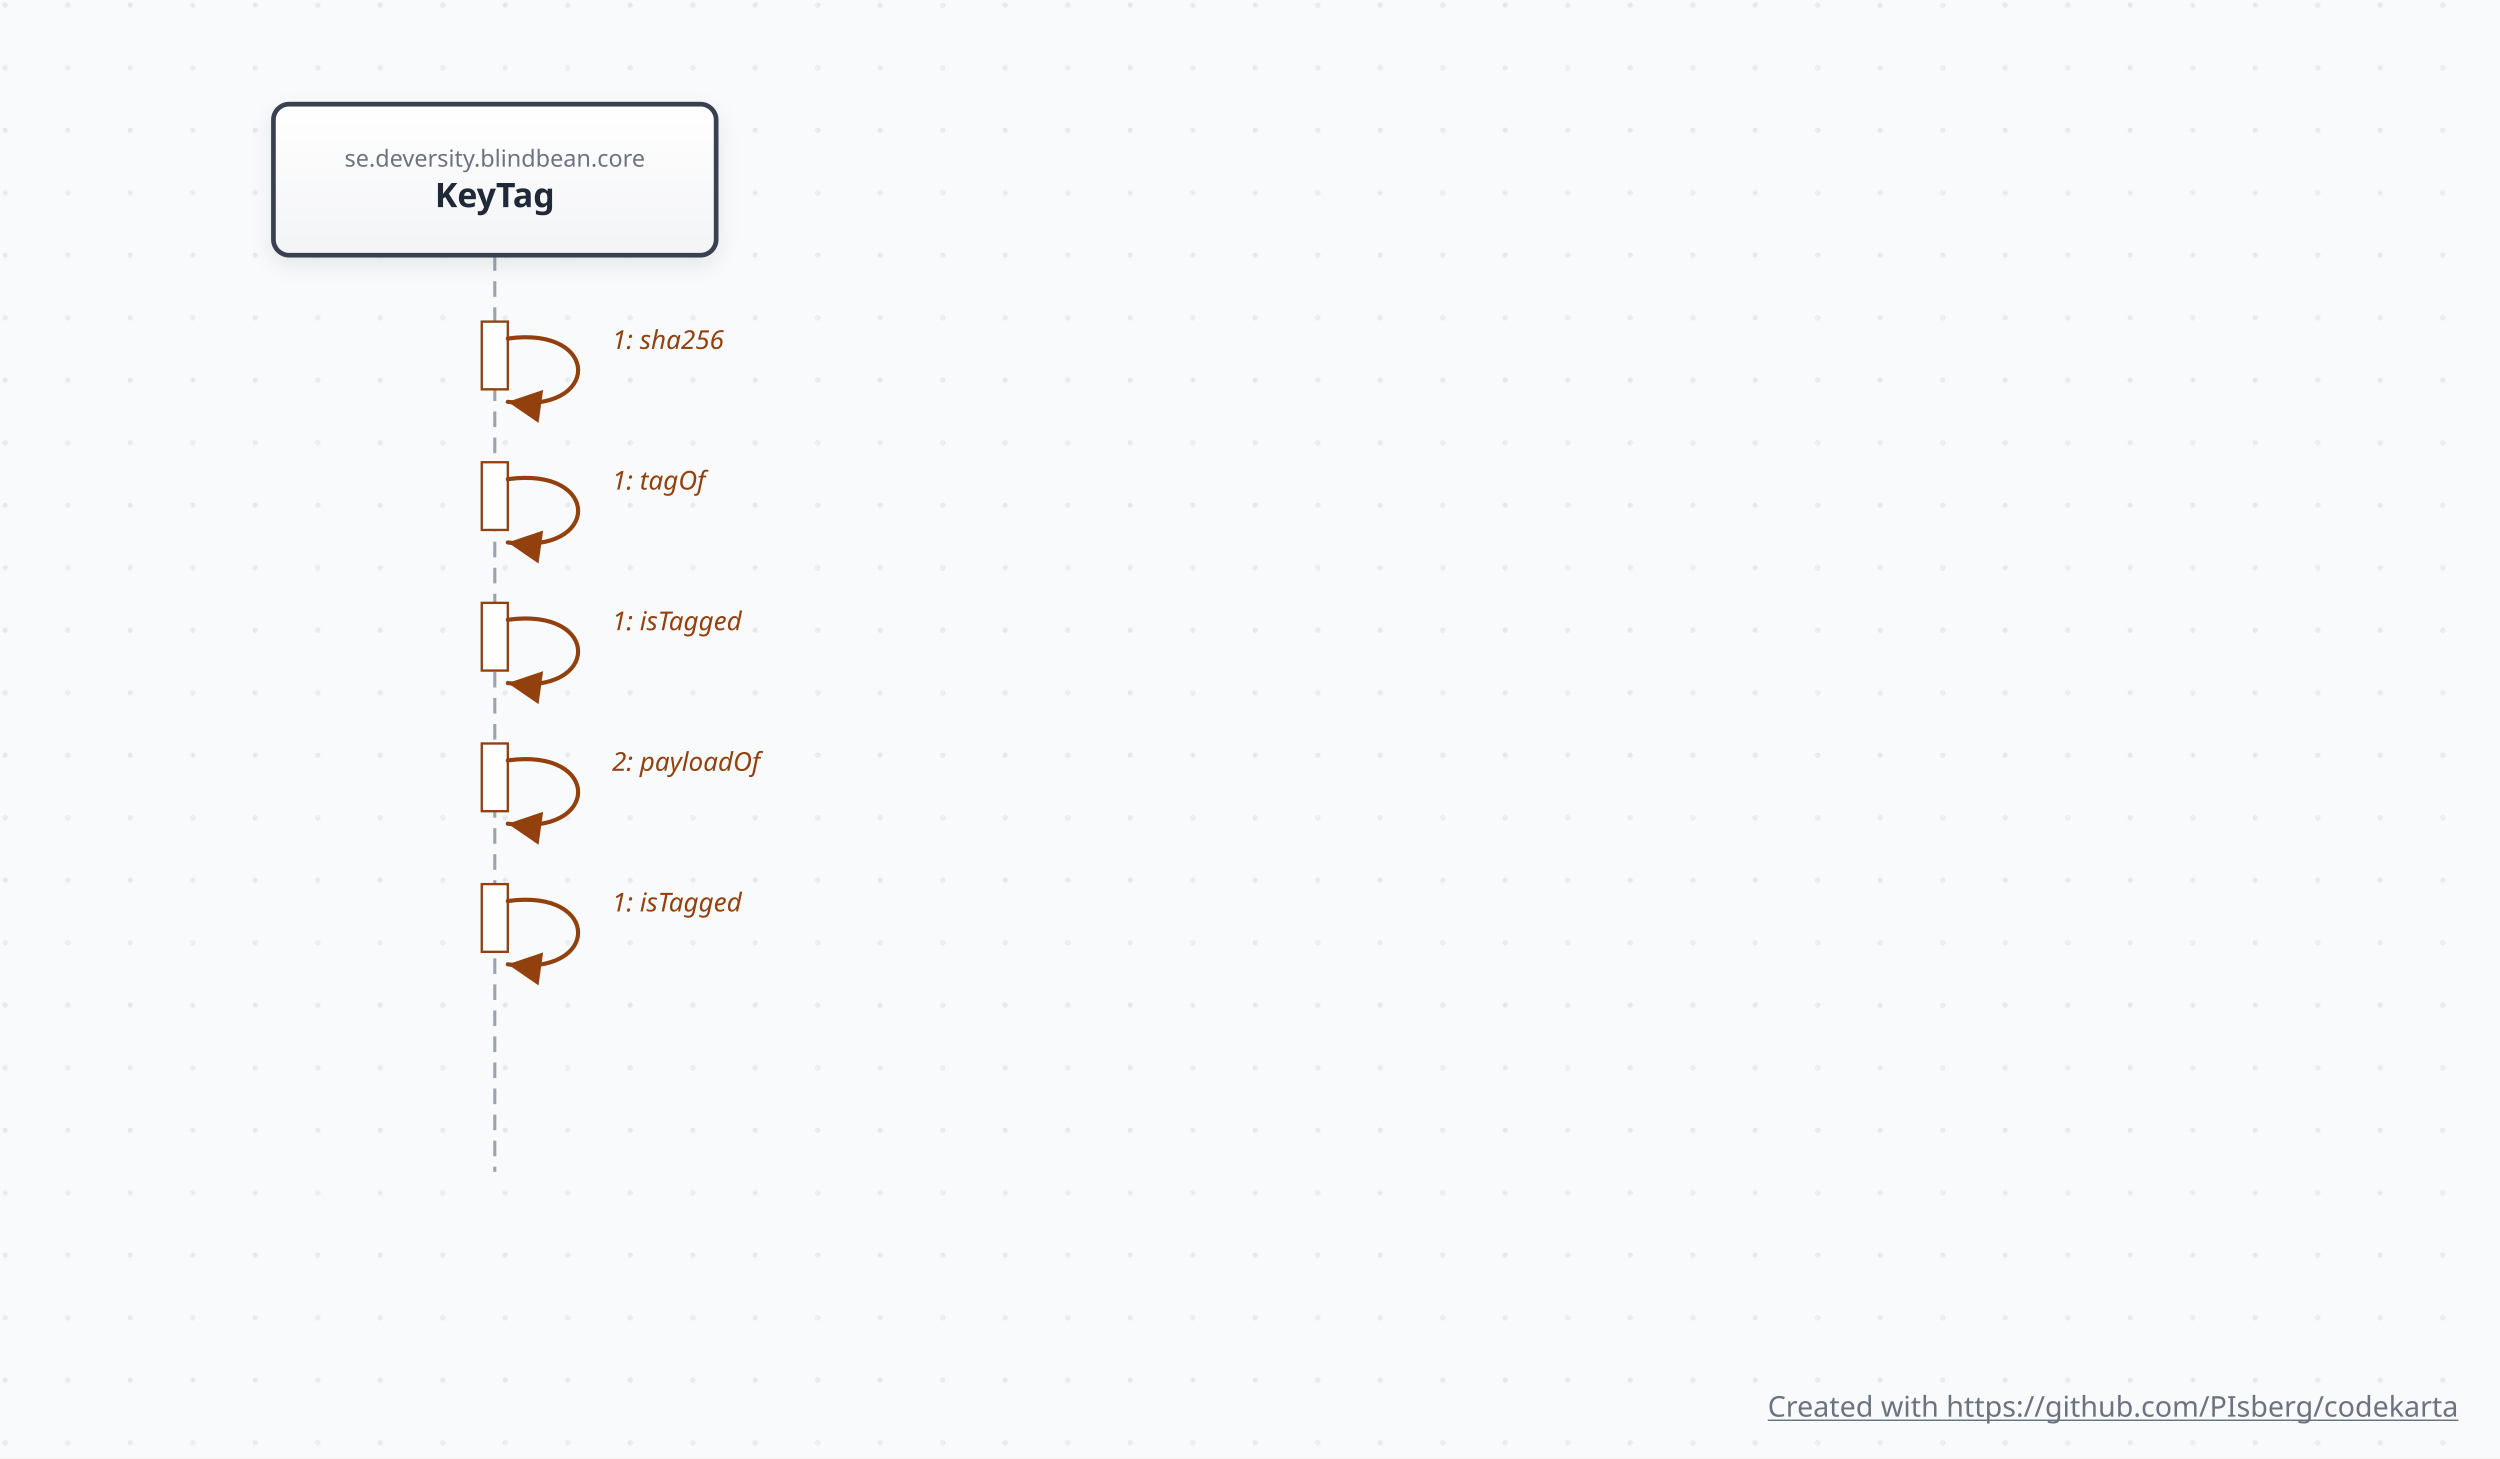
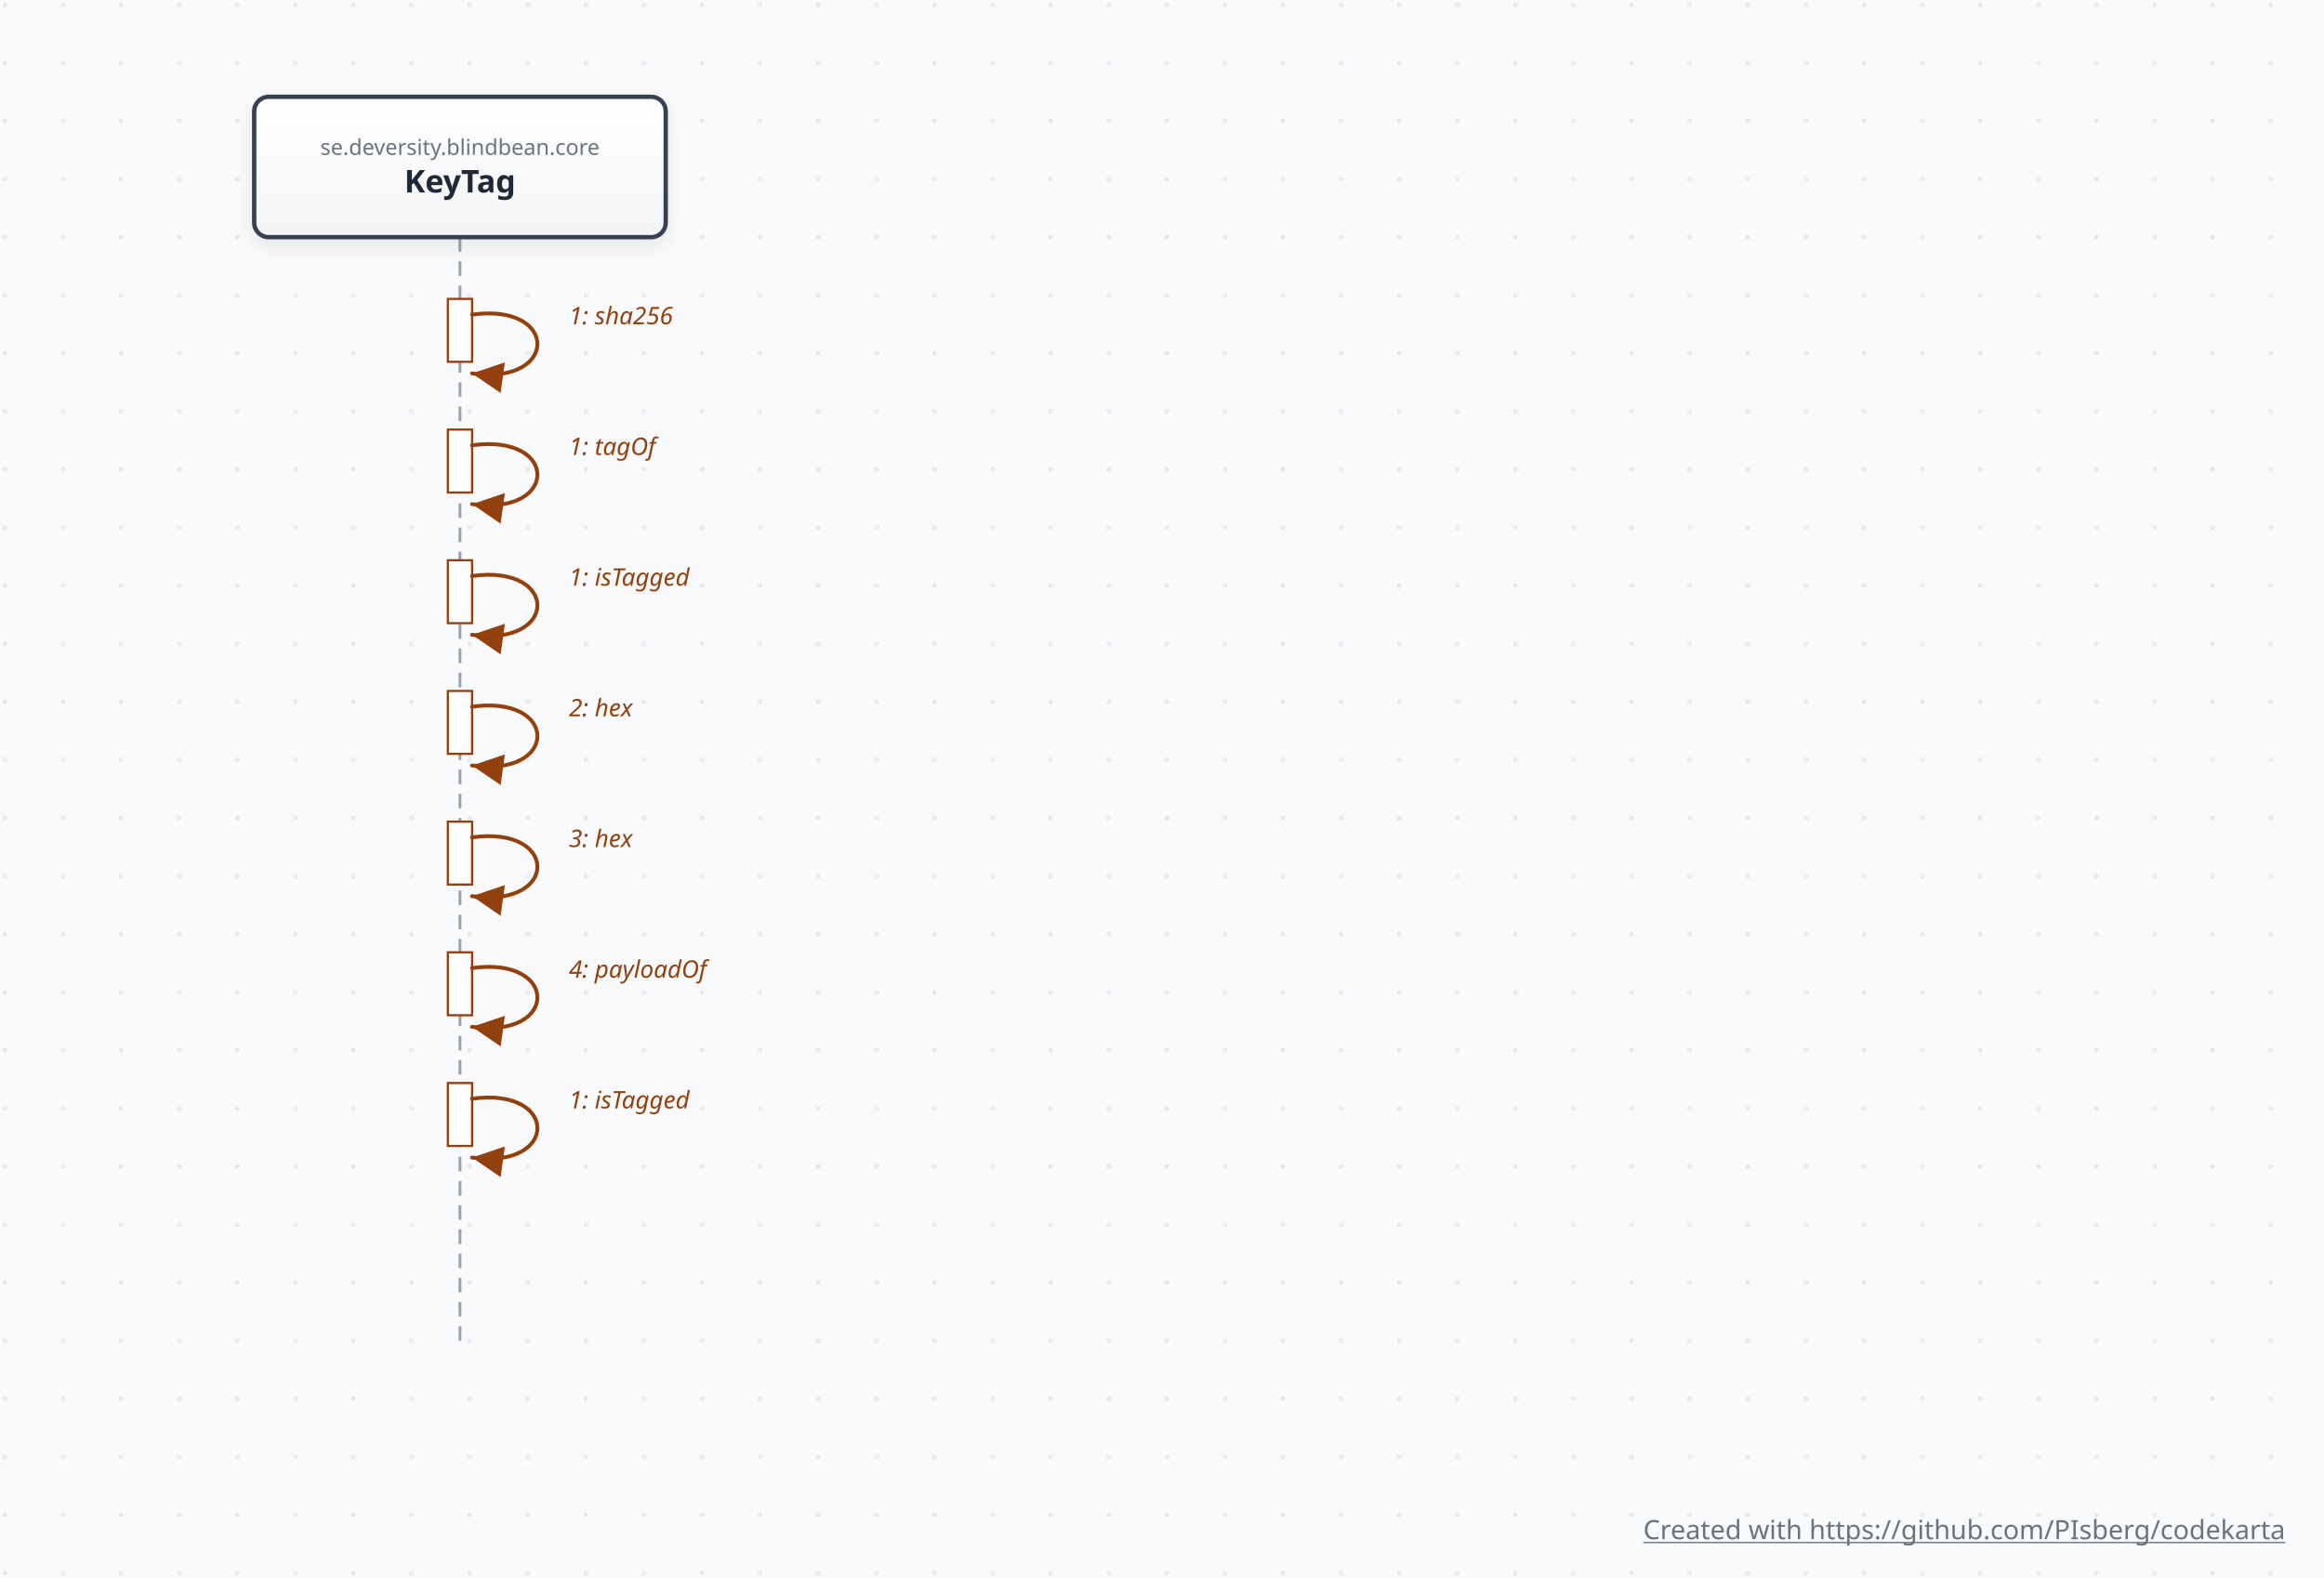
- <svg xmlns="http://www.w3.org/2000/svg" width="960" height="560" viewBox="0 0 960 560">
+ <svg xmlns="http://www.w3.org/2000/svg" width="960" height="652" viewBox="0 0 960 652">
  <defs>
    <style>
svg { font-family: 'Outfit', 'Inter', -apple-system, BlinkMacSystemFont, 'Segoe UI', sans-serif; }
text { font-family: 'Outfit', 'Inter', -apple-system, BlinkMacSystemFont, 'Segoe UI', sans-serif !important; }
.node-rect { transition: filter 0.2s ease, stroke-width 0.2s ease, stroke 0.2s ease; }
.node-rect:hover { stroke-width: 2.2 !important; filter: drop-shadow(0 8px 16px rgba(15, 23, 42, 0.12)) !important; }
.edge-line { stroke-linecap: round; stroke-linejoin: round; transition: stroke-width 0.2s ease; }
.edge-line:hover { stroke-width: 2.5 !important; }
.edge-label { paint-order: stroke; stroke: #f9fafb; stroke-width: 3; font-weight: 500; }
.diagram-attribution { fill: #9ca3af; text-decoration: none; transition: fill 0.2s ease; }
.diagram-attribution:hover { fill: #4b5563; text-decoration: underline; }
.group-rect { transition: stroke-width 0.2s ease; }
.node-label { pointer-events: none; }
</style>
    <filter id="nodeShadow" x="-20%" y="-20%" width="140%" height="140%">
      <feDropShadow dx="0" dy="3" stdDeviation="4" flood-color="#0f172a" flood-opacity="0.08" />
    </filter>
    <linearGradient id="grad-CLASS" x1="0%" y1="0%" x2="0%" y2="100%">
      <stop offset="0%" stop-color="#ffffff" />
      <stop offset="100%" stop-color="#f3f4f6" />
    </linearGradient>
    <linearGradient id="grad-INTERFACE" x1="0%" y1="0%" x2="0%" y2="100%">
      <stop offset="0%" stop-color="#eff6ff" />
      <stop offset="100%" stop-color="#dbeafe" />
    </linearGradient>
    <linearGradient id="grad-MODULE" x1="0%" y1="0%" x2="0%" y2="100%">
      <stop offset="0%" stop-color="#faf5ff" />
      <stop offset="100%" stop-color="#ede9fe" />
    </linearGradient>
    <linearGradient id="grad-METHOD" x1="0%" y1="0%" x2="0%" y2="100%">
      <stop offset="0%" stop-color="#fffbeb" />
      <stop offset="100%" stop-color="#fef3c7" />
    </linearGradient>
    <linearGradient id="grad-PACKAGE" x1="0%" y1="0%" x2="0%" y2="100%">
      <stop offset="0%" stop-color="#ecfdf5" />
      <stop offset="100%" stop-color="#d1fae5" />
    </linearGradient>
    <linearGradient id="grad-EXCEPTION" x1="0%" y1="0%" x2="0%" y2="100%">
      <stop offset="0%" stop-color="#fef2f2" />
      <stop offset="100%" stop-color="#fee2e2" />
    </linearGradient>
    <linearGradient id="grad-STATE" x1="0%" y1="0%" x2="0%" y2="100%">
      <stop offset="0%" stop-color="#f0f9ff" />
      <stop offset="100%" stop-color="#e0f2fe" />
    </linearGradient>
    <pattern id="dotGrid" width="24" height="24" patternUnits="userSpaceOnUse">
      <circle cx="2" cy="2" r="1" fill="#e5e7eb" />
    </pattern>
    <marker id="seq-marker-call" markerWidth="10" markerHeight="8" refX="8" refY="4" orient="auto">
      <path d="M0,0 L8,4 L0,8 Z" fill="#92400e" />
    </marker>
    <marker id="seq-marker-exc" markerWidth="10" markerHeight="8" refX="8" refY="4" orient="auto">
      <path d="M0,0 L8,4 L0,8 Z" fill="#dc2626" />
    </marker>
  </defs>
-   <rect width="960" height="560" fill="#f9fafb" />
-   <rect width="960" height="560" fill="url(#dotGrid)" />
-   <line x1="190.0" y1="98.0" x2="190.0" y2="450.0" stroke="#9ca3af" stroke-width="1.2" stroke-dasharray="6,4" />
+   <rect width="960" height="652" fill="#f9fafb" />
+   <rect width="960" height="652" fill="url(#dotGrid)" />
+   <line x1="190.0" y1="98.0" x2="190.0" y2="558.0" stroke="#9ca3af" stroke-width="1.2" stroke-dasharray="6,4" />
  <rect x="185.0" y="123.5" width="10.0" height="26.0" fill="#ffffff" stroke="#92400e" stroke-width="0.9" />
  <rect x="185.0" y="177.5" width="10.0" height="26.0" fill="#ffffff" stroke="#92400e" stroke-width="0.9" />
  <rect x="185.0" y="231.5" width="10.0" height="26.0" fill="#ffffff" stroke="#92400e" stroke-width="0.9" />
  <rect x="185.0" y="285.5" width="10.0" height="26.0" fill="#ffffff" stroke="#92400e" stroke-width="0.9" />
  <rect x="185.0" y="339.5" width="10.0" height="26.0" fill="#ffffff" stroke="#92400e" stroke-width="0.9" />
+   <rect x="185.0" y="393.5" width="10.0" height="26.0" fill="#ffffff" stroke="#92400e" stroke-width="0.9" />
+   <rect x="185.0" y="447.5" width="10.0" height="26.0" fill="#ffffff" stroke="#92400e" stroke-width="0.9" />
  <path class="edge-line" data-source="se.deversity.blindbean.core.KeyTag.derive" data-target="se.deversity.blindbean.core.KeyTag.sha256" data-type="CALLS" d="M195.0 130.0 C231.0 125.0 231.0 159.3 195.0 154.3" fill="none" stroke="#92400e" stroke-width="1.6" marker-end="url(#seq-marker-call)" />
  <text class="edge-label" data-source="se.deversity.blindbean.core.KeyTag.derive" data-target="se.deversity.blindbean.core.KeyTag.sha256" data-type="CALLS" x="235.0" y="134.0" text-anchor="start" font-family="sans-serif" font-size="10" fill="#92400e" font-style="italic">1: sha256</text>
  <path class="edge-line" data-source="se.deversity.blindbean.core.KeyTag.verifyAndUnwrap" data-target="se.deversity.blindbean.core.KeyTag.tagOf" data-type="CALLS" d="M195.0 184.0 C231.0 179.0 231.0 213.3 195.0 208.3" fill="none" stroke="#92400e" stroke-width="1.6" marker-end="url(#seq-marker-call)" />
  <text class="edge-label" data-source="se.deversity.blindbean.core.KeyTag.verifyAndUnwrap" data-target="se.deversity.blindbean.core.KeyTag.tagOf" data-type="CALLS" x="235.0" y="188.0" text-anchor="start" font-family="sans-serif" font-size="10" fill="#92400e" font-style="italic">1: tagOf</text>
  <path class="edge-line" data-source="se.deversity.blindbean.core.KeyTag.tagOf" data-target="se.deversity.blindbean.core.KeyTag.isTagged" data-type="CALLS" d="M195.0 238.0 C231.0 233.0 231.0 267.3 195.0 262.3" fill="none" stroke="#92400e" stroke-width="1.6" marker-end="url(#seq-marker-call)" />
  <text class="edge-label" data-source="se.deversity.blindbean.core.KeyTag.tagOf" data-target="se.deversity.blindbean.core.KeyTag.isTagged" data-type="CALLS" x="235.0" y="242.0" text-anchor="start" font-family="sans-serif" font-size="10" fill="#92400e" font-style="italic">1: isTagged</text>
-   <path class="edge-line" data-source="se.deversity.blindbean.core.KeyTag.verifyAndUnwrap" data-target="se.deversity.blindbean.core.KeyTag.payloadOf" data-type="CALLS" d="M195.0 292.0 C231.0 287.0 231.0 321.3 195.0 316.3" fill="none" stroke="#92400e" stroke-width="1.6" marker-end="url(#seq-marker-call)" />
-   <text class="edge-label" data-source="se.deversity.blindbean.core.KeyTag.verifyAndUnwrap" data-target="se.deversity.blindbean.core.KeyTag.payloadOf" data-type="CALLS" x="235.0" y="296.0" text-anchor="start" font-family="sans-serif" font-size="10" fill="#92400e" font-style="italic">2: payloadOf</text>
-   <path class="edge-line" data-source="se.deversity.blindbean.core.KeyTag.payloadOf" data-target="se.deversity.blindbean.core.KeyTag.isTagged" data-type="CALLS" d="M195.0 346.0 C231.0 341.0 231.0 375.3 195.0 370.3" fill="none" stroke="#92400e" stroke-width="1.6" marker-end="url(#seq-marker-call)" />
-   <text class="edge-label" data-source="se.deversity.blindbean.core.KeyTag.payloadOf" data-target="se.deversity.blindbean.core.KeyTag.isTagged" data-type="CALLS" x="235.0" y="350.0" text-anchor="start" font-family="sans-serif" font-size="10" fill="#92400e" font-style="italic">1: isTagged</text>
+   <path class="edge-line" data-source="se.deversity.blindbean.core.KeyTag.verifyAndUnwrap" data-target="se.deversity.blindbean.core.KeyTag.hex" data-type="CALLS" d="M195.0 292.0 C231.0 287.0 231.0 321.3 195.0 316.3" fill="none" stroke="#92400e" stroke-width="1.6" marker-end="url(#seq-marker-call)" />
+   <text class="edge-label" data-source="se.deversity.blindbean.core.KeyTag.verifyAndUnwrap" data-target="se.deversity.blindbean.core.KeyTag.hex" data-type="CALLS" x="235.0" y="296.0" text-anchor="start" font-family="sans-serif" font-size="10" fill="#92400e" font-style="italic">2: hex</text>
+   <path class="edge-line" data-source="se.deversity.blindbean.core.KeyTag.verifyAndUnwrap" data-target="se.deversity.blindbean.core.KeyTag.hex" data-type="CALLS" d="M195.0 346.0 C231.0 341.0 231.0 375.3 195.0 370.3" fill="none" stroke="#92400e" stroke-width="1.6" marker-end="url(#seq-marker-call)" />
+   <text class="edge-label" data-source="se.deversity.blindbean.core.KeyTag.verifyAndUnwrap" data-target="se.deversity.blindbean.core.KeyTag.hex" data-type="CALLS" x="235.0" y="350.0" text-anchor="start" font-family="sans-serif" font-size="10" fill="#92400e" font-style="italic">3: hex</text>
+   <path class="edge-line" data-source="se.deversity.blindbean.core.KeyTag.verifyAndUnwrap" data-target="se.deversity.blindbean.core.KeyTag.payloadOf" data-type="CALLS" d="M195.0 400.0 C231.0 395.0 231.0 429.3 195.0 424.3" fill="none" stroke="#92400e" stroke-width="1.6" marker-end="url(#seq-marker-call)" />
+   <text class="edge-label" data-source="se.deversity.blindbean.core.KeyTag.verifyAndUnwrap" data-target="se.deversity.blindbean.core.KeyTag.payloadOf" data-type="CALLS" x="235.0" y="404.0" text-anchor="start" font-family="sans-serif" font-size="10" fill="#92400e" font-style="italic">4: payloadOf</text>
+   <path class="edge-line" data-source="se.deversity.blindbean.core.KeyTag.payloadOf" data-target="se.deversity.blindbean.core.KeyTag.isTagged" data-type="CALLS" d="M195.0 454.0 C231.0 449.0 231.0 483.3 195.0 478.3" fill="none" stroke="#92400e" stroke-width="1.6" marker-end="url(#seq-marker-call)" />
+   <text class="edge-label" data-source="se.deversity.blindbean.core.KeyTag.payloadOf" data-target="se.deversity.blindbean.core.KeyTag.isTagged" data-type="CALLS" x="235.0" y="458.0" text-anchor="start" font-family="sans-serif" font-size="10" fill="#92400e" font-style="italic">1: isTagged</text>
  <g id="se.deversity.blindbean.core.KeyTag">
    <rect class="node-rect" x="105.0" y="40.0" width="170.0" height="58.0" rx="6" fill="url(#grad-CLASS)" stroke="#374151" stroke-width="1.8" filter="url(#nodeShadow)" />
    <text class="node-label" x="190.0" y="60.5" text-anchor="middle" dominant-baseline="central" font-family="sans-serif" font-size="9.0" fill="#6b7280">se.deversity.blindbean.core</text>
    <text class="node-label" x="190.0" y="74.5" text-anchor="middle" dominant-baseline="central" font-family="sans-serif" font-size="13.0" font-weight="bold" fill="#1f2937">KeyTag</text>
  </g>
  <a class="diagram-attribution" href="https://github.com/PIsberg/codekarta" target="_blank" rel="noopener noreferrer">
-     <text x="944.0" y="544.0" text-anchor="end" font-family="sans-serif" font-size="11" fill="#6b7280" text-decoration="underline">Created with https://github.com/PIsberg/codekarta</text>
+     <text x="944.0" y="636.0" text-anchor="end" font-family="sans-serif" font-size="11" fill="#6b7280" text-decoration="underline">Created with https://github.com/PIsberg/codekarta</text>
  </a>
</svg>
